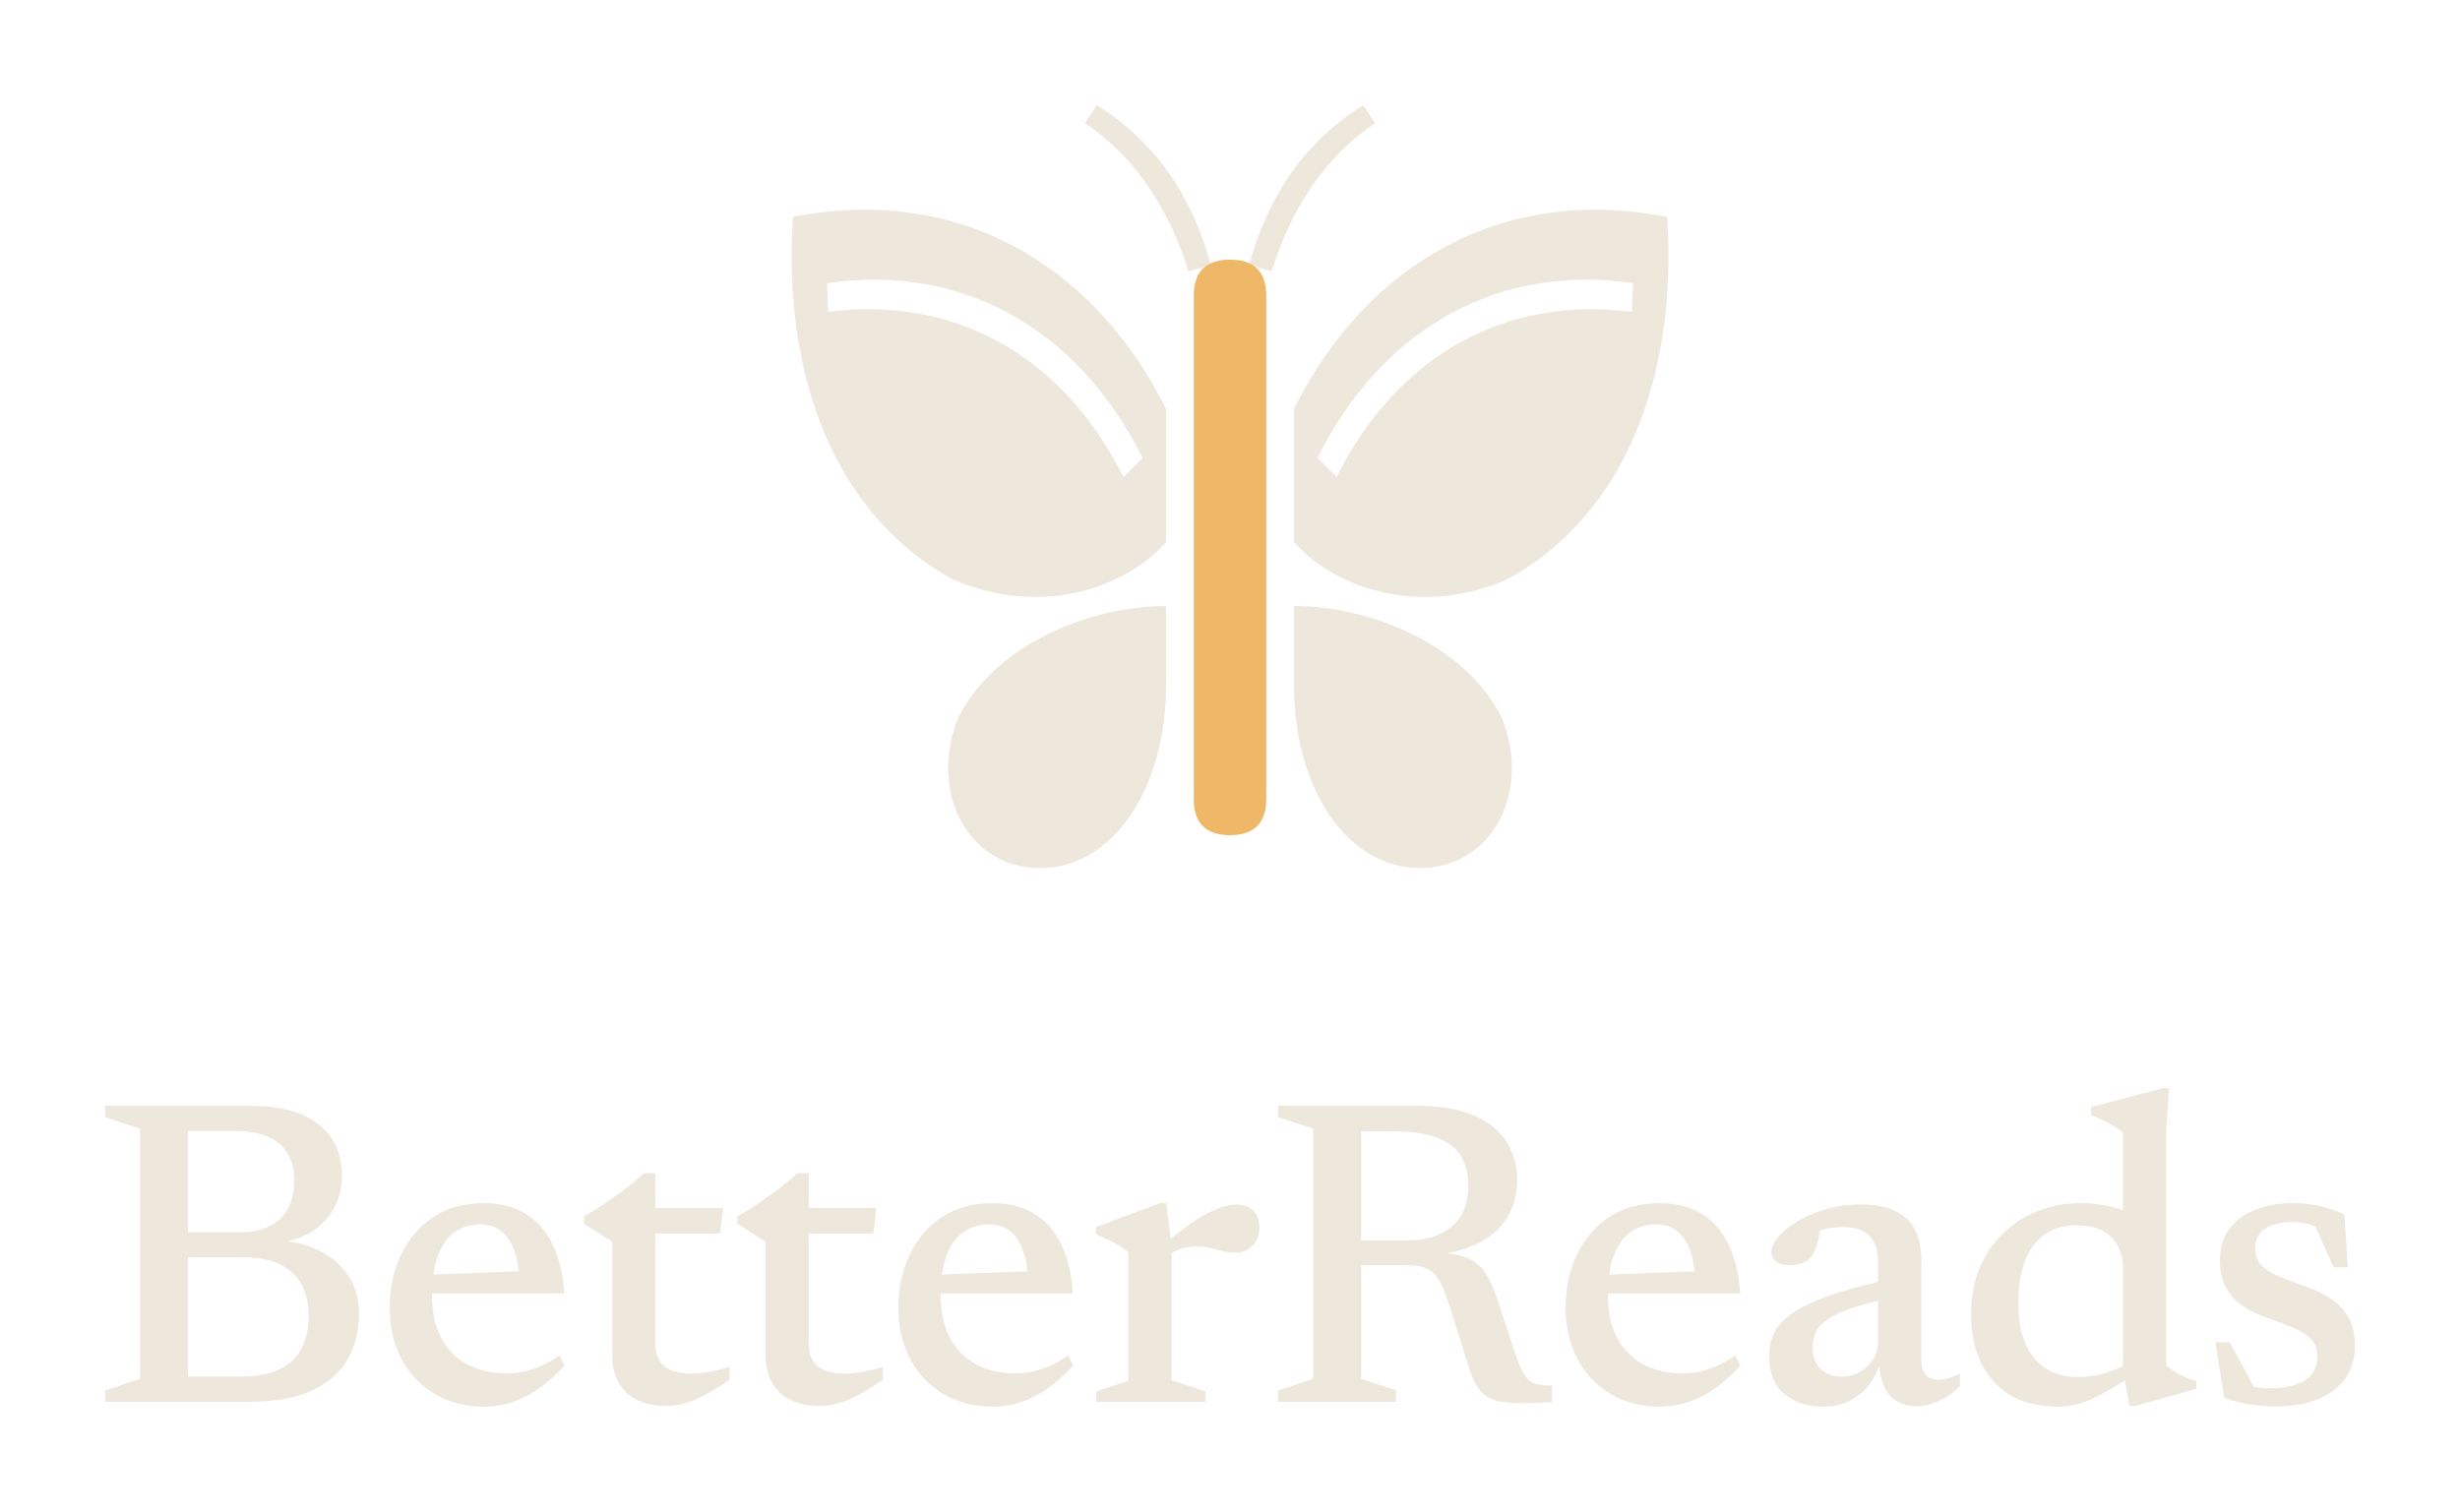
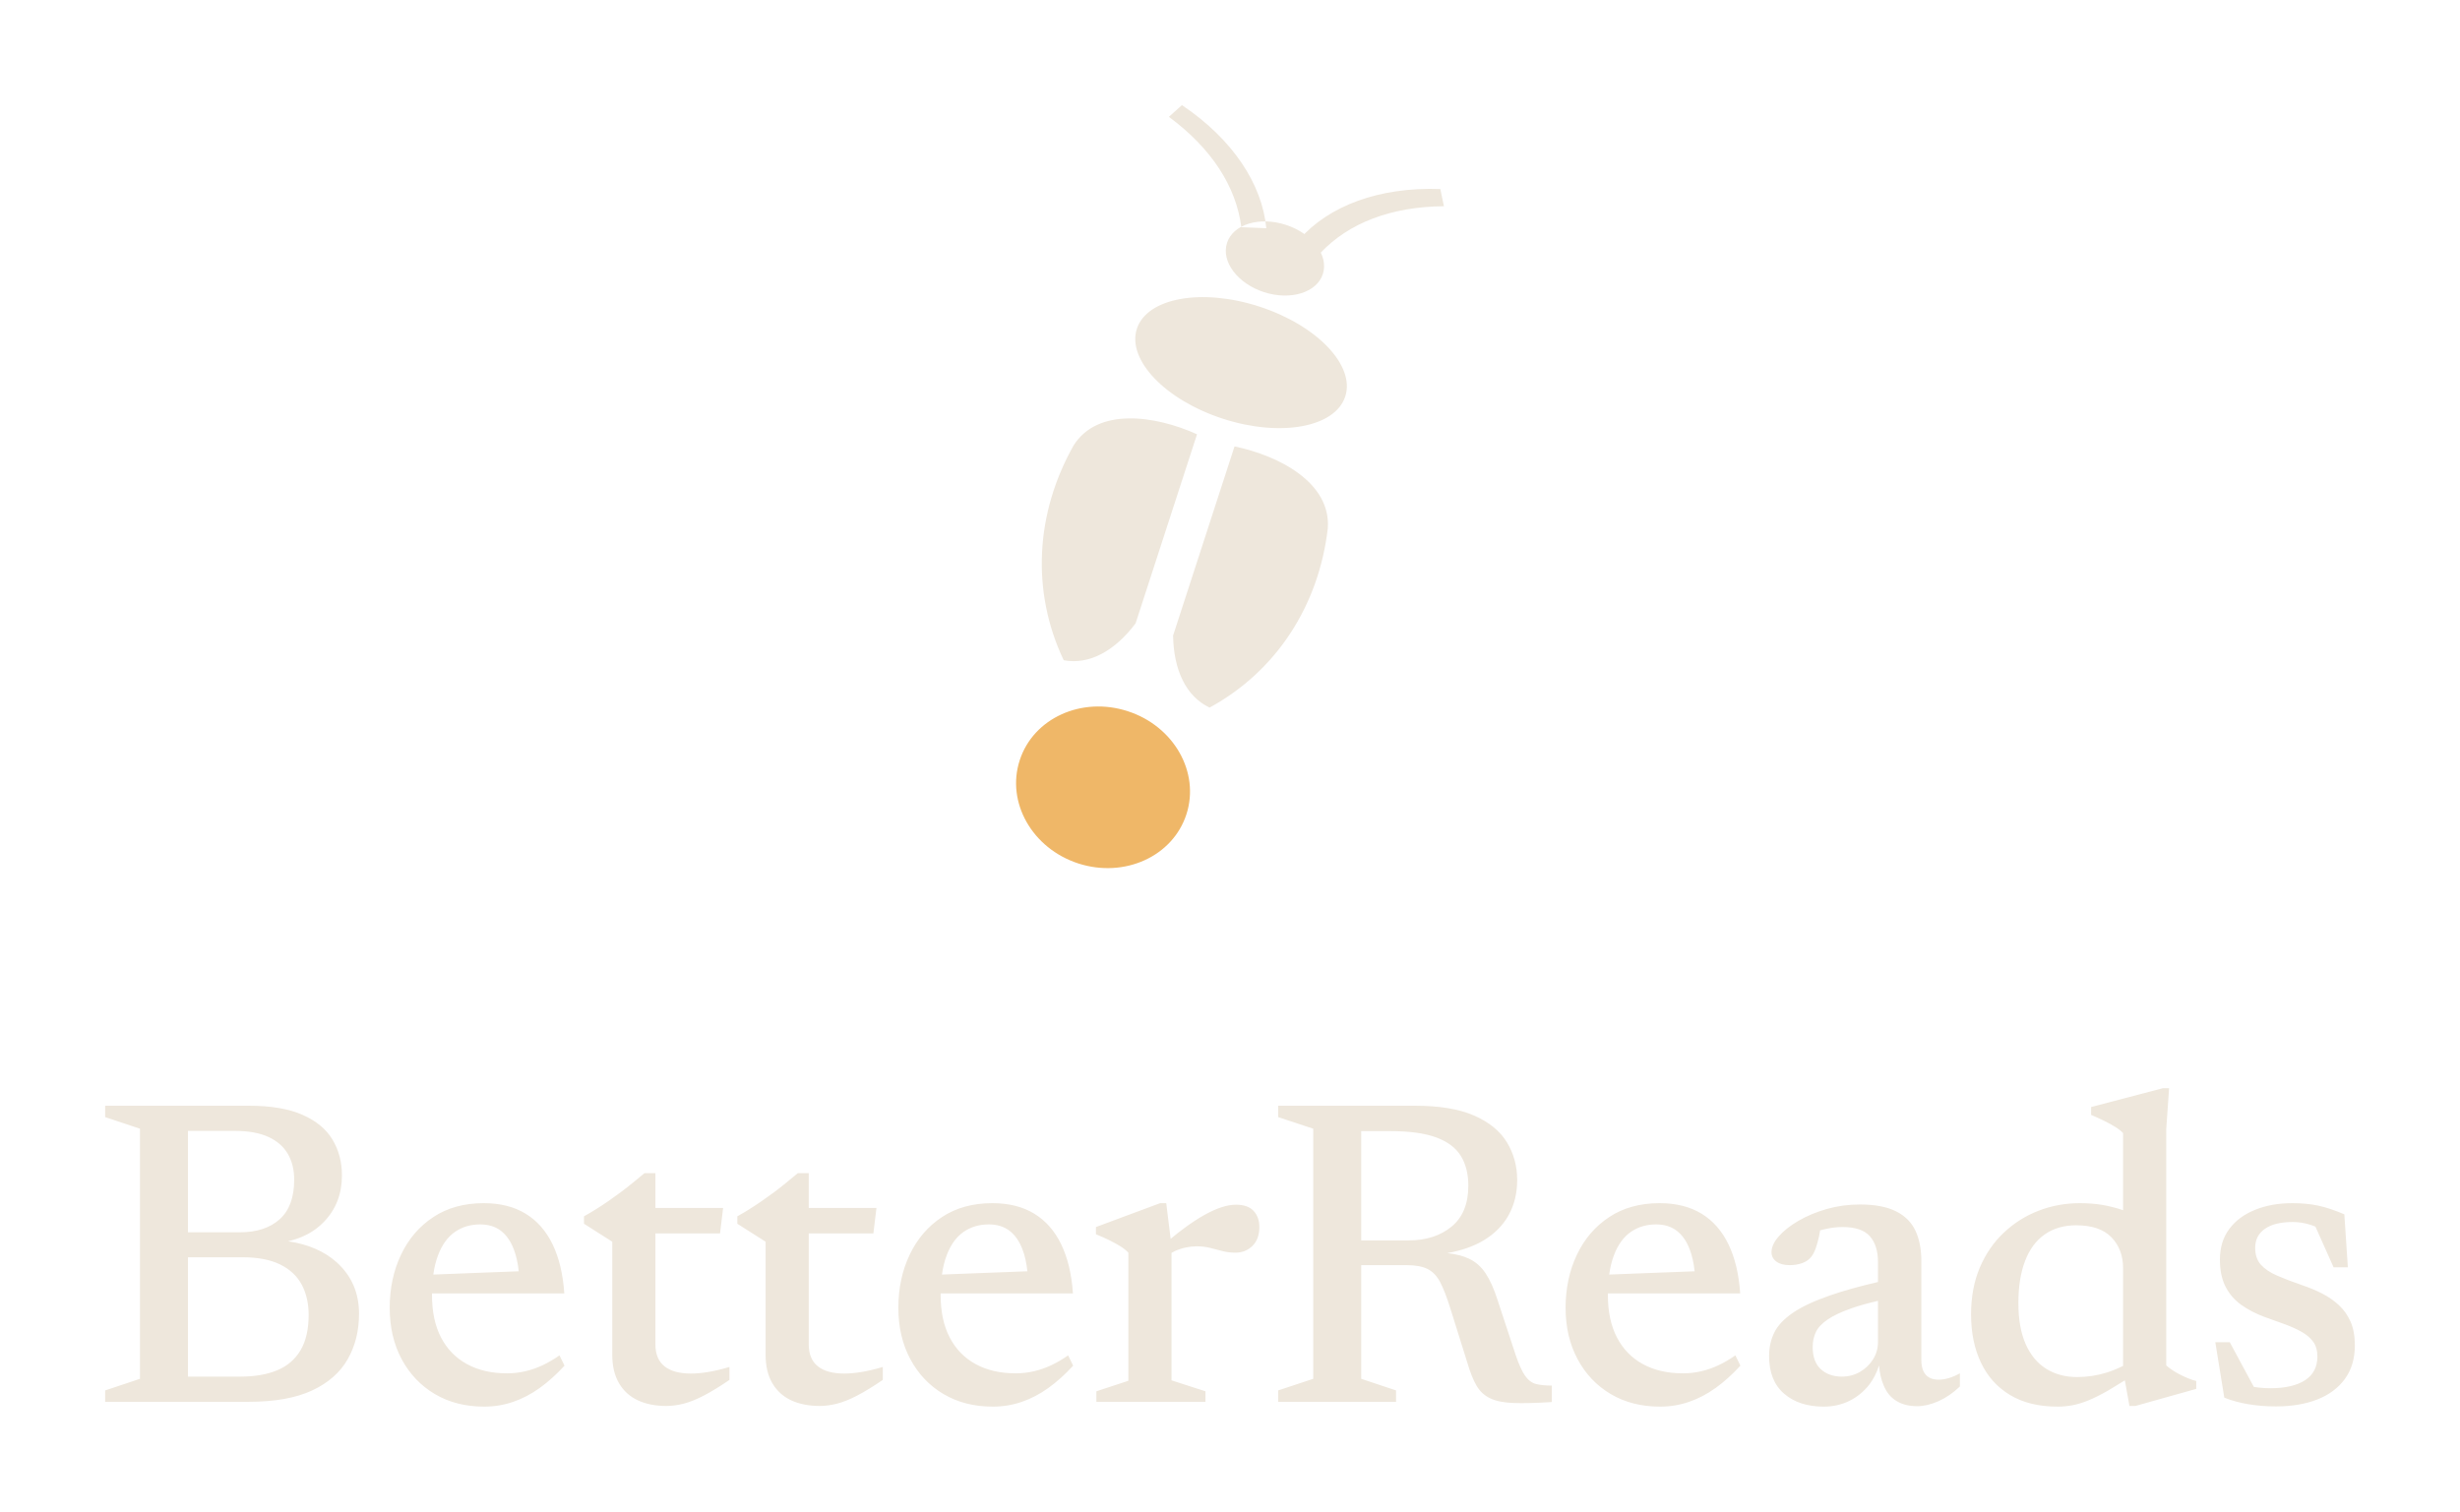
<svg xmlns="http://www.w3.org/2000/svg" viewBox="0 0 561.5 345.15" width="561.5" height="345.15">
-   <g transform="translate(159.09 -6.42) scale(2.4333)">
-     <path fill-rule="evenodd" fill="#eee7dc" d="M44 41C37 27 24 20 9 23C8 38 13 51 24 57C32 60.5 40 58 44 53.5ZM41.8 45.6C35.6 33.2 24.6 27.4 12.2 29.2L12.3 31.9C24 30.4 34.2 35.8 40 47.4ZM44 59.5C37 59.5 28 63 24.5 70C21.5 77.5 26 85 33.5 84C40 83 44 75.5 44 67ZM56 41C63 27 76 20 91 23C92 38 87 51 76 57C68 60.5 60 58 56 53.5ZM58.2 45.6C64.4 33.2 75.4 27.4 87.8 29.2L87.7 31.9C76 30.4 65.8 35.8 60 47.4ZM56 59.5C63 59.5 72 63 75.5 70C78.5 77.5 74 85 66.5 84C60 83 56 75.5 56 67ZM48.2 27.5Q45.5 17.5 37.5 12.5L36.4 14.2Q43.2 18.8 46.1 28.1ZM51.8 27.5Q54.5 17.5 62.5 12.5L63.6 14.2Q56.8 18.8 53.9 28.1Z" />
-     <path fill="#efb768" d="M46.6 30.4Q46.6 27 50 27L50 27Q53.4 27 53.4 30.4L53.4 77.6Q53.4 81 50 81L50 81Q46.6 81 46.6 77.6Z" />
+   <g transform="translate(175.51 22.29) scale(1.9235)">
+     <path fill="#eee7dc" d="M61.34 15.1C64.48 16.12 66.45 18.73 65.73 20.94C65.01 23.15 61.88 24.1 58.75 23.09C55.61 22.07 53.64 19.45 54.36 17.24C55.07 15.04 58.2 14.08 61.34 15.1ZM58.19 24.8C65.02 27.02 69.59 31.79 68.39 35.47C67.19 39.15 60.69 40.33 53.86 38.11C47.03 35.89 42.47 31.12 43.66 27.44C44.86 23.76 51.36 22.58 58.19 24.8ZM50.8 39.96C45.8 37.7 39 36.75 36.15 41.29C31.64 49.29 31.08 58.57 34.98 66.78C38.07 67.36 41.1 65.61 43.51 62.4ZM55.25 41.4C60.63 42.52 66.69 45.75 66.32 51.1C65.27 60.22 60.26 68.06 52.29 72.4C49.45 71.06 48.02 67.86 47.96 63.85ZM59.02 15.5C58.53 10.29 55.07 4.96 49.01 0.89L47.46 2.28C52.53 6.03 55.44 10.55 56.06 15.38ZM62.98 16.79C66.44 12.86 72.37 10.59 79.67 10.85L80.1 12.89C73.8 12.94 68.79 14.89 65.45 18.43Z" />
+     <path fill="#efb768" d="M42.58 72.83C48.05 74.6 51.16 80.08 49.54 85.07C47.92 90.07 42.18 92.67 36.71 90.9C31.24 89.12 28.13 83.64 29.76 78.65C31.38 73.65 37.12 71.05 42.58 72.83Z" />
  </g>
  <path fill="#eee7dc" d="M56.75 320.05L24 320.05L24 317.45L31.95 314.8L31.95 257.7L24 255.05L24 252.45L56.75 252.45Q64.35 252.45 69.05 254.53Q73.75 256.6 75.9 260.2Q78.05 263.8 78.05 268.35L78.05 268.35Q78.05 274.7 73.95 278.95L73.95 278.95Q70.8 282.25 65.75 283.4L65.75 283.4Q72.6 284.4 76.85 288.2L76.85 288.2Q81.95 292.8 81.95 299.95L81.95 299.95Q81.95 305.8 79.35 310.35Q76.75 314.9 71.2 317.48Q65.65 320.05 56.75 320.05L56.75 320.05M55.3 287.05L42.9 287.05L42.9 314.3L54.85 314.3Q59.8 314.3 63.28 312.85Q66.75 311.4 68.6 308.28Q70.45 305.15 70.45 300.2L70.45 300.2Q70.45 296.3 68.88 293.32Q67.3 290.35 63.95 288.7Q60.6 287.05 55.3 287.05L55.3 287.05M53.6 258.2L42.9 258.2L42.9 281.35L54.75 281.35Q60.5 281.35 63.83 278.38Q67.15 275.4 67.15 269.35L67.15 269.35Q67.15 265.95 65.7 263.45Q64.25 260.95 61.25 259.57Q58.25 258.2 53.6 258.2L53.6 258.2M110.4 274.7L110.4 274.7Q116.05 274.7 119.97 277.1Q123.9 279.5 126.13 284.1Q128.35 288.7 128.8 295.3L128.8 295.3L98.6 295.3Q98.6 295.45 98.6 295.65L98.6 295.65Q98.6 301.4 100.67 305.38Q102.75 309.35 106.6 311.45Q110.45 313.55 115.7 313.55L115.7 313.55Q117.9 313.55 119.93 313.07Q121.95 312.6 123.9 311.68Q125.85 310.75 127.7 309.45L127.7 309.45L128.85 311.8Q126.1 314.8 123.18 316.9Q120.25 319 117.1 320.07Q113.95 321.15 110.5 321.15L110.5 321.15Q104.1 321.15 99.25 318.28Q94.4 315.4 91.67 310.3Q88.95 305.2 88.95 298.6L88.95 298.6Q88.95 291.9 91.53 286.48Q94.1 281.05 98.9 277.88Q103.7 274.7 110.4 274.7M98.9 291L98.9 291L118.4 290.25Q118.1 287.4 117.3 285.3L117.3 285.3Q116.25 282.5 114.35 281.02Q112.45 279.55 109.6 279.55L109.6 279.55Q106.3 279.55 103.83 281.27Q101.35 283 100 286.55L100 286.55Q99.25 288.5 98.9 291M149.6 281.6L149.6 306.95Q149.6 310.3 151.68 311.95Q153.75 313.6 157.7 313.6L157.7 313.6Q159.55 313.6 161.75 313.23Q163.95 312.85 166.5 312.1L166.5 312.1L166.5 315.05Q163.2 317.3 160.65 318.63Q158.1 319.95 156.03 320.48Q153.95 321 152.1 321L152.1 321Q148.4 321 145.63 319.73Q142.85 318.45 141.3 315.82Q139.75 313.2 139.75 309.3L139.75 309.3L139.75 283.5L133.3 279.4L133.3 277.7Q134.75 276.9 136.17 276Q137.6 275.1 139 274.13Q140.4 273.15 141.78 272.13Q143.15 271.1 144.47 270.02Q145.8 268.95 147.1 267.85L147.1 267.85L149.6 267.85L149.6 275.8L165.05 275.8L164.35 281.6L149.6 281.6M184.6 281.6L184.6 306.95Q184.6 310.3 186.68 311.95Q188.75 313.6 192.7 313.6L192.7 313.6Q194.55 313.6 196.75 313.23Q198.95 312.85 201.5 312.1L201.5 312.1L201.5 315.05Q198.2 317.3 195.65 318.63Q193.1 319.95 191.03 320.48Q188.95 321 187.1 321L187.1 321Q183.4 321 180.63 319.73Q177.85 318.45 176.3 315.82Q174.75 313.2 174.75 309.3L174.75 309.3L174.75 283.5L168.3 279.4L168.3 277.7Q169.75 276.9 171.17 276Q172.6 275.1 174 274.13Q175.4 273.15 176.78 272.13Q178.15 271.1 179.47 270.02Q180.8 268.95 182.1 267.85L182.1 267.85L184.6 267.85L184.6 275.8L200.05 275.8L199.35 281.6L184.6 281.6M226.5 274.7L226.5 274.7Q232.15 274.7 236.07 277.1Q240 279.5 242.22 284.1Q244.45 288.7 244.9 295.3L244.9 295.3L214.7 295.3Q214.7 295.45 214.7 295.65L214.7 295.65Q214.7 301.4 216.78 305.38Q218.85 309.35 222.7 311.45Q226.55 313.55 231.8 313.55L231.8 313.55Q234 313.55 236.03 313.07Q238.05 312.6 240 311.68Q241.95 310.75 243.8 309.45L243.8 309.45L244.95 311.8Q242.2 314.8 239.28 316.9Q236.35 319 233.2 320.07Q230.05 321.15 226.6 321.15L226.6 321.15Q220.2 321.15 215.35 318.28Q210.5 315.4 207.78 310.3Q205.05 305.2 205.05 298.6L205.05 298.6Q205.05 291.9 207.63 286.48Q210.2 281.05 215 277.88Q219.8 274.7 226.5 274.7M215 291L215 291L234.5 290.25Q234.2 287.4 233.4 285.3L233.4 285.3Q232.35 282.5 230.45 281.02Q228.55 279.55 225.7 279.55L225.7 279.55Q222.4 279.55 219.92 281.27Q217.45 283 216.1 286.55L216.1 286.55Q215.35 288.5 215 291M282.1 275.05L282.1 275.05Q284.85 275.05 286.15 276.48Q287.45 277.9 287.45 280.15L287.45 280.15Q287.45 282.9 285.88 284.45Q284.3 286 282 286L282 286Q280.4 286 279 285.63Q277.6 285.25 276.18 284.9Q274.75 284.55 273.1 284.55L273.1 284.55Q271.95 284.55 270.65 284.82Q269.35 285.1 268.15 285.65L268.15 285.65Q267.75 285.85 267.4 286.05L267.4 286.05L267.4 315.15L275.15 317.65L275.15 320.05L250.25 320.05L250.25 317.65L257.55 315.25L257.55 286Q256.85 285.25 255.77 284.57Q254.7 283.9 253.3 283.2Q251.9 282.5 250.15 281.8L250.15 281.8L250.15 280.15L264.8 274.7L266.2 274.7L267.2 282.85Q268.8 281.5 270.25 280.45L270.25 280.45Q272.8 278.55 274.93 277.38Q277.05 276.2 278.82 275.63Q280.6 275.05 282.1 275.05M291.75 252.45L310.7 252.45L322.9 252.45Q331.35 252.45 336.48 254.7Q341.6 256.95 343.95 260.8Q346.3 264.65 346.3 269.4L346.3 269.4Q346.3 273.9 344.35 277.43Q342.4 280.95 338.55 283.25L338.55 283.25Q335.15 285.25 330.35 286.1L330.35 286.1Q333.3 286.45 335.25 287.35L335.25 287.35Q337.6 288.45 339.1 290.73Q340.6 293 341.8 296.75L341.8 296.75L345.95 309.35Q347.05 312.6 348.1 314.1Q349.15 315.6 350.58 315.98Q352 316.35 354.2 316.35L354.2 316.35L354.2 320.1Q348.8 320.45 345.45 320.32Q342.1 320.2 340.13 319.25Q338.15 318.3 337.03 316.38Q335.9 314.45 334.95 311.2L334.95 311.2L331.05 298.75Q329.85 294.9 328.73 292.75Q327.6 290.6 325.85 289.73Q324.1 288.85 321.05 288.85L321.05 288.85L310.7 288.85L310.7 314.8L318.65 317.45L318.65 320.05L291.75 320.05L291.75 317.45L299.75 314.8L299.75 257.7L291.75 255.05L291.75 252.45M310.7 283.2L321.5 283.2Q327.5 283.2 331.33 280.05Q335.15 276.9 335.15 270.7L335.15 270.7Q335.15 266.7 333.45 263.93Q331.75 261.15 327.85 259.7Q323.95 258.25 317.35 258.25L317.35 258.25L310.7 258.25L310.7 283.2M378.8 274.7L378.8 274.7Q384.45 274.7 388.38 277.1Q392.3 279.5 394.53 284.1Q396.75 288.7 397.2 295.3L397.2 295.3L367 295.3Q367 295.45 367 295.65L367 295.65Q367 301.4 369.08 305.38Q371.15 309.35 375 311.45Q378.85 313.55 384.1 313.55L384.1 313.55Q386.3 313.55 388.33 313.07Q390.35 312.6 392.3 311.68Q394.25 310.75 396.1 309.45L396.1 309.45L397.25 311.8Q394.5 314.8 391.58 316.9Q388.65 319 385.5 320.07Q382.35 321.15 378.9 321.15L378.9 321.15Q372.5 321.15 367.65 318.28Q362.8 315.4 360.08 310.3Q357.35 305.2 357.35 298.6L357.35 298.6Q357.35 291.9 359.93 286.48Q362.5 281.05 367.3 277.88Q372.1 274.7 378.8 274.7M367.3 291L367.3 291L386.8 290.25Q386.5 287.4 385.7 285.3L385.7 285.3Q384.65 282.5 382.75 281.02Q380.85 279.55 378 279.55L378 279.55Q374.7 279.55 372.23 281.27Q369.75 283 368.4 286.55L368.4 286.55Q367.65 288.5 367.3 291M428.65 292.7L428.65 292.7L428.65 288.1Q428.65 284.35 426.8 282.25Q424.95 280.15 420.55 280.15L420.55 280.15Q418.8 280.15 416.9 280.55L416.9 280.55Q416.15 280.7 415.45 280.9L415.45 280.9Q415.3 281.65 415.2 282.3L415.2 282.3Q414.85 283.85 414.45 284.98Q414.05 286.1 413.5 286.85L413.5 286.85Q412.7 287.9 411.38 288.38Q410.05 288.85 408.5 288.85L408.5 288.85Q406.55 288.85 405.45 288.03Q404.35 287.2 404.35 285.9L404.35 285.9Q404.35 284.15 406.03 282.25Q407.7 280.35 410.55 278.7Q413.4 277.05 417 276.02Q420.6 275 424.5 275L424.5 275Q429.65 275 432.75 276.55Q435.85 278.1 437.2 280.98Q438.55 283.85 438.55 287.9L438.55 287.9L438.55 310.5Q438.55 312 439 313Q439.45 314 440.33 314.5Q441.2 315 442.5 315L442.5 315Q443.6 315 444.85 314.63Q446.1 314.25 447.35 313.55L447.35 313.55L447.35 316.55Q445.05 318.75 442.48 319.9Q439.9 321.05 437.6 321.05L437.6 321.05Q434.8 321.05 432.85 319.85Q430.9 318.65 429.95 316.3L429.95 316.3Q429.1 314.35 428.9 311.75L428.9 311.75Q428.1 314.25 426.65 316.15L426.65 316.15Q424.75 318.55 422.1 319.85Q419.45 321.15 416.25 321.15L416.25 321.15Q410.65 321.15 407.23 318.2Q403.8 315.25 403.8 309.6L403.8 309.6Q403.8 306.65 404.98 304.25Q406.15 301.85 409.2 299.75Q412.25 297.65 417.75 295.75L417.75 295.75Q422.2 294.2 428.65 292.7M428.65 306.4L428.65 297Q425.2 297.8 422.75 298.65L422.75 298.65Q419.15 299.9 417.18 301.25Q415.2 302.6 414.48 304.13Q413.75 305.65 413.75 307.55L413.75 307.55Q413.75 310.9 415.6 312.6Q417.45 314.3 420.4 314.3L420.4 314.3Q422.7 314.3 424.58 313.2Q426.45 312.1 427.55 310.32Q428.65 308.55 428.65 306.4L428.65 306.4M486.05 321L485 315.15Q482.85 316.5 481.15 317.5L481.15 317.5Q478.5 319 476.55 319.78Q474.6 320.55 472.98 320.85Q471.35 321.15 469.65 321.15L469.65 321.15Q463.2 321.15 458.8 318.5Q454.4 315.85 452.15 311.1Q449.9 306.35 449.9 300.1L449.9 300.1Q449.9 294.1 451.9 289.4Q453.9 284.7 457.38 281.43Q460.85 278.15 465.3 276.43Q469.75 274.7 474.75 274.7L474.75 274.7Q477.45 274.7 479.9 275.1L479.9 275.1Q482.2 275.5 484.6 276.3L484.6 276.3L484.6 258.7Q483.95 258 482.83 257.3Q481.7 256.6 480.28 255.9Q478.85 255.2 477.3 254.55L477.3 254.55L477.3 252.75L493.7 248.45L495.1 248.45L494.45 257.75L494.45 311.75Q494.95 312.2 495.75 312.75Q496.55 313.3 497.53 313.8Q498.5 314.3 499.48 314.7Q500.45 315.1 501.3 315.3L501.3 315.3L501.3 317.1L487.4 321L486.05 321M484.6 311.85L484.6 289.55Q484.6 285.25 481.95 282.5Q479.3 279.75 473.9 279.75L473.9 279.75Q469.7 279.75 466.73 281.82Q463.75 283.9 462.23 287.88Q460.7 291.85 460.7 297.5L460.7 297.5Q460.7 303.1 462.35 306.85Q464 310.6 467.03 312.5Q470.05 314.4 474.1 314.4L474.1 314.4Q477.6 314.4 480.95 313.35L480.95 313.35Q482.8 312.75 484.6 311.85L484.6 311.85M523.2 274.7L523.2 274.7Q526.5 274.7 529.18 275.27Q531.85 275.85 535.1 277.25L535.1 277.25L535.9 289.35L532.65 289.35L528.5 280.05Q527.95 279.85 527.4 279.65L527.4 279.65Q525.4 279 523.3 279L523.3 279Q519.2 279 516.98 280.55Q514.75 282.1 514.75 284.9L514.75 284.9Q514.75 287.3 516.05 288.75Q517.35 290.2 519.78 291.25Q522.2 292.3 525.4 293.4L525.4 293.4Q527.8 294.2 529.98 295.3Q532.15 296.4 533.85 297.98Q535.55 299.55 536.53 301.78Q537.5 304 537.5 307.15L537.5 307.15Q537.5 311.7 535.23 314.82Q532.95 317.95 528.9 319.53Q524.85 321.1 519.5 321.1L519.5 321.1Q516.15 321.1 513.18 320.6Q510.2 320.1 507.7 319.1L507.7 319.1L505.65 306.45L508.95 306.45L514.45 316.65Q515 316.75 515.55 316.8L515.55 316.8Q516.9 316.95 518.2 316.95L518.2 316.95Q523.3 316.95 526.13 315.13Q528.95 313.3 528.95 309.7L528.95 309.7Q528.95 307.65 527.98 306.32Q527 305 525.3 304.05Q523.6 303.1 521.45 302.32Q519.3 301.55 516.95 300.7L516.95 300.7Q513.85 299.55 511.55 297.9Q509.25 296.25 507.98 293.75Q506.7 291.25 506.7 287.6L506.7 287.6Q506.7 283.45 508.83 280.6Q510.95 277.75 514.7 276.23Q518.45 274.7 523.2 274.7" />
</svg>
